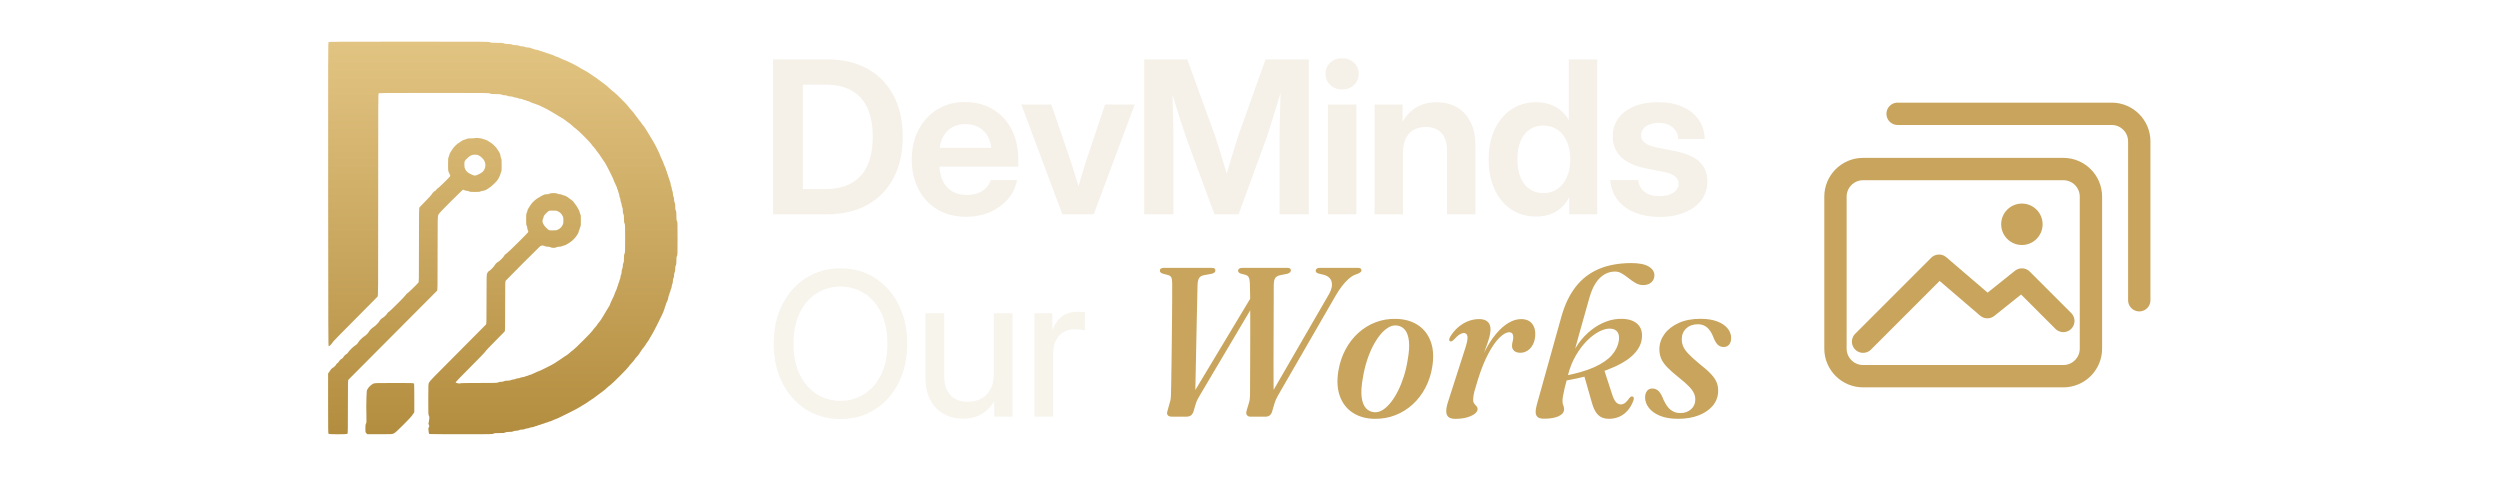
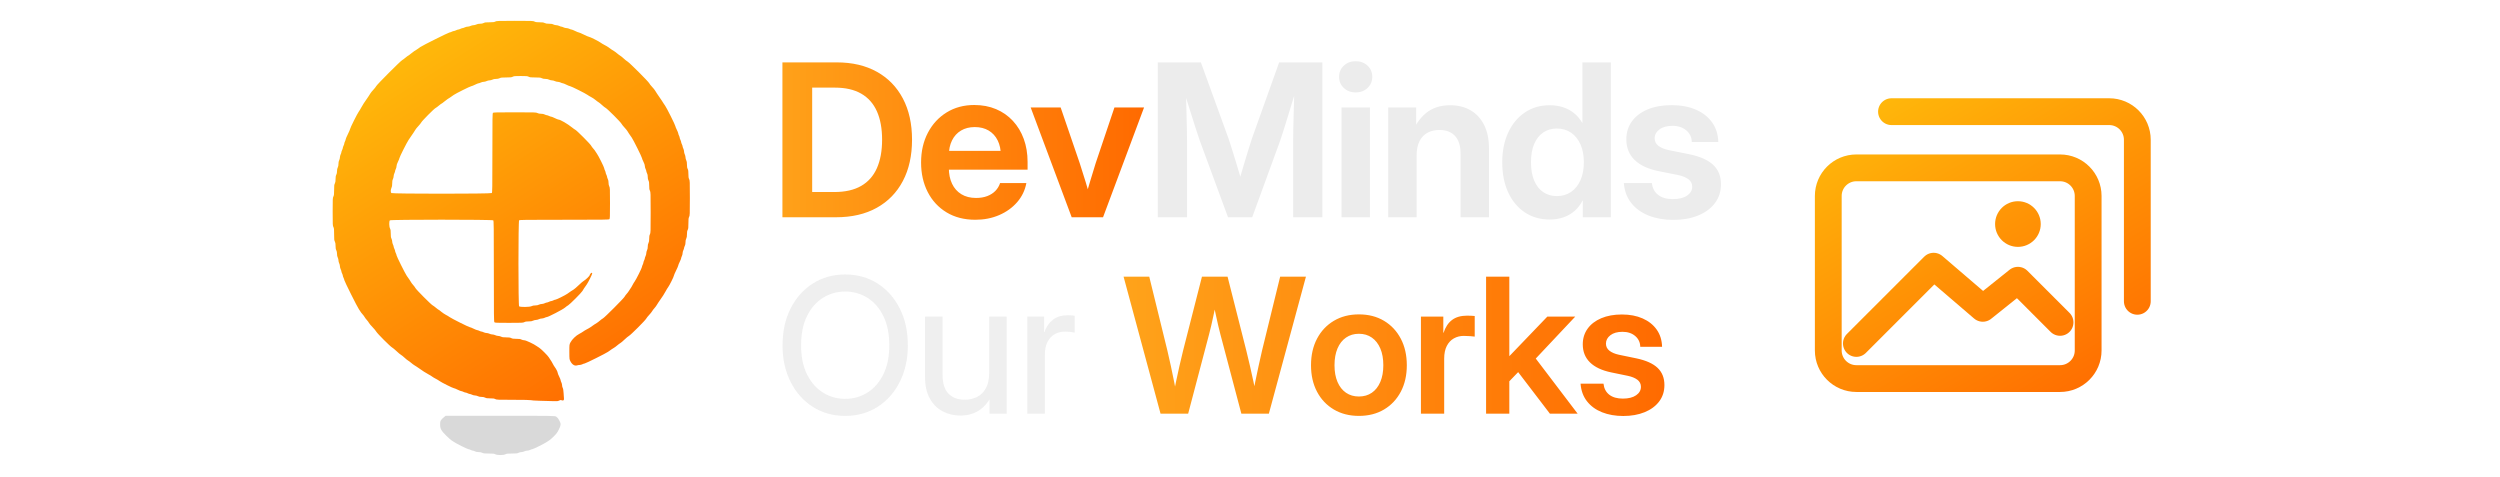
<svg xmlns="http://www.w3.org/2000/svg" viewBox="0 0 168 32" width="168" height="32">
  <defs>
-     <linearGradient id="gm" x1="0" y1="1" x2="0" y2="0">
-       <stop offset="0" stop-color="#E2C482" />
-       <stop offset="1" stop-color="#B38D3F" />
+     <linearGradient id="dG" x1="0.2" y1="1" x2="0.8" y2="0">
+       <stop offset="0" stop-color="#ffbe0b" />
+       <stop offset="1" stop-color="#ff6a00" />
+     </linearGradient>
+     <linearGradient id="dg" gradientUnits="userSpaceOnUse" x1="294.0" y1="0.0" x2="546.3" y2="0.0">
+       <stop offset="0" stop-color="#ffa31a" />
+       <stop offset="1" stop-color="#ff6a00" />
+     </linearGradient>
+     <linearGradient id="wg" gradientUnits="userSpaceOnUse" x1="530.7" y1="0.0" x2="898.7" y2="0.0">
+       <stop offset="0" stop-color="#ffa31a" />
+       <stop offset="1" stop-color="#ff6a00" />
+     </linearGradient>
+     <linearGradient id="nD" gradientUnits="userSpaceOnUse" x1="20" y1="0" x2="80" y2="100">
+       <stop offset="0" stop-color="#ffbe0b" />
+       <stop offset="1" stop-color="#ff6a00" />
    </linearGradient>
  </defs>
-   <g transform="translate(22.048,0.000) scale(0.1)">
-     <g transform="translate(0.00,28.00) scale(0.1957) translate(-60,-64)">
-       <g transform="translate(0,1480) scale(0.1,-0.1)">
-         <path d="M616 14144 c-15 -14 -16 -499 -14 -5227 3 -4922 4 -5212 20 -5215 22 -4 111 85 138 139 13 25 301 320 768 787 411 411 757 760 769 776 23 29 23 29 23 3497 0 3139 1 3469 16 3483 14 14 200 16 1900 16 1865 0 1885 0 1924 -20 34 -18 59 -20 200 -20 141 0 166 -2 200 -20 26 -14 59 -20 100 -20 41 0 74 -6 100 -20 26 -14 59 -20 100 -20 41 0 74 -6 100 -20 22 -11 58 -20 80 -20 22 0 58 -9 80 -20 22 -11 58 -20 80 -20 22 0 58 -9 80 -20 22 -11 49 -20 60 -20 11 0 38 -9 60 -20 22 -11 48 -20 60 -20 11 0 56 -18 100 -40 44 -22 89 -40 100 -40 12 0 38 -9 60 -20 22 -11 48 -20 60 -20 26 0 434 -204 480 -240 19 -15 64 -42 100 -60 36 -18 81 -45 100 -60 19 -15 67 -44 105 -64 82 -42 146 -86 230 -154 33 -27 74 -56 90 -65 17 -8 68 -52 115 -97 47 -45 102 -90 122 -101 49 -25 492 -468 516 -516 11 -21 48 -67 82 -103 34 -36 70 -81 80 -100 10 -19 37 -55 60 -80 23 -25 50 -61 61 -80 11 -19 35 -57 54 -85 19 -27 48 -70 65 -95 17 -25 46 -67 65 -95 47 -67 295 -560 295 -585 0 -11 27 -74 60 -140 33 -66 60 -129 60 -140 0 -12 9 -38 20 -60 11 -22 20 -49 20 -60 0 -11 9 -38 20 -60 11 -22 20 -58 20 -80 0 -22 9 -58 20 -80 11 -22 20 -58 20 -80 0 -22 9 -58 20 -80 11 -22 20 -58 20 -80 0 -22 9 -58 20 -80 15 -30 20 -59 20 -120 0 -61 5 -90 20 -120 17 -33 20 -59 20 -160 0 -101 3 -127 20 -160 19 -38 20 -59 20 -520 0 -461 -1 -482 -20 -520 -17 -33 -20 -59 -20 -160 0 -101 -3 -127 -20 -160 -14 -26 -20 -59 -20 -100 0 -41 -6 -74 -20 -100 -14 -26 -20 -59 -20 -100 0 -41 -6 -74 -20 -100 -11 -22 -20 -58 -20 -80 0 -22 -9 -58 -20 -80 -11 -22 -20 -49 -20 -60 0 -11 -9 -38 -20 -60 -11 -22 -20 -49 -20 -60 0 -11 -9 -38 -20 -60 -11 -22 -20 -48 -20 -60 0 -11 -18 -56 -40 -100 -22 -44 -40 -89 -40 -100 0 -11 -36 -92 -80 -180 -44 -88 -80 -170 -80 -183 0 -13 -15 -44 -34 -68 -18 -24 -48 -74 -66 -109 -18 -36 -45 -81 -60 -100 -15 -19 -42 -64 -60 -100 -18 -36 -45 -81 -60 -100 -15 -19 -34 -48 -43 -65 -8 -16 -34 -50 -57 -75 -23 -25 -50 -61 -60 -80 -10 -19 -46 -64 -80 -100 -34 -36 -71 -82 -81 -103 -25 -48 -627 -650 -677 -676 -20 -11 -66 -47 -102 -81 -36 -34 -81 -70 -100 -81 -19 -10 -57 -35 -85 -54 -27 -19 -70 -48 -95 -65 -25 -17 -67 -46 -95 -65 -27 -19 -63 -42 -80 -51 -16 -9 -46 -29 -65 -44 -46 -36 -534 -280 -560 -280 -11 0 -74 -27 -140 -60 -66 -33 -129 -60 -140 -60 -12 0 -38 -9 -60 -20 -22 -11 -49 -20 -60 -20 -11 0 -38 -9 -60 -20 -22 -11 -58 -20 -80 -20 -22 0 -58 -9 -80 -20 -22 -11 -58 -20 -80 -20 -22 0 -58 -9 -80 -20 -22 -11 -58 -20 -80 -20 -22 0 -58 -9 -80 -20 -30 -15 -59 -20 -120 -20 -61 0 -90 -5 -120 -20 -26 -14 -59 -20 -100 -20 -41 0 -74 -6 -100 -20 -38 -19 -59 -20 -656 -20 -449 0 -626 -3 -650 -12 -25 -9 -42 -9 -71 0 -21 6 -48 14 -60 17 -13 4 -23 13 -23 21 0 8 225 239 500 514 310 310 507 515 520 540 12 24 145 165 328 348 169 169 317 320 330 336 22 29 22 29 22 876 0 847 0 847 23 876 29 37 1119 1129 1170 1172 47 39 106 43 167 12 26 -14 59 -20 100 -20 41 0 74 -6 100 -20 53 -27 147 -27 200 0 26 14 59 20 100 20 41 0 74 6 100 20 22 11 49 20 60 20 26 0 114 44 160 80 19 15 49 34 65 43 41 21 170 149 191 189 9 18 32 53 51 77 18 24 33 55 33 68 0 13 9 41 20 63 11 22 20 49 20 60 0 11 9 38 20 60 18 35 20 59 20 220 0 161 -2 185 -20 220 -11 22 -20 48 -20 60 0 34 -96 212 -140 260 -22 25 -51 63 -63 85 -12 22 -37 49 -55 60 -18 11 -61 43 -95 71 -68 56 -154 104 -187 104 -11 0 -38 9 -60 20 -22 11 -58 20 -80 20 -22 0 -58 9 -80 20 -57 29 -223 29 -280 0 -26 -13 -59 -20 -100 -20 -52 0 -73 -6 -153 -46 -50 -26 -108 -59 -127 -74 -19 -15 -49 -34 -65 -43 -42 -21 -170 -149 -191 -189 -9 -18 -29 -49 -44 -68 -36 -46 -80 -134 -80 -160 0 -11 -9 -38 -20 -60 -18 -35 -20 -59 -20 -220 0 -161 2 -185 20 -220 11 -22 20 -58 20 -80 0 -22 9 -59 21 -81 19 -39 19 -42 3 -67 -32 -49 -705 -712 -742 -731 -43 -22 -63 -43 -86 -89 -22 -42 -150 -169 -196 -192 -47 -24 -97 -75 -121 -122 -24 -46 -159 -181 -198 -198 -18 -7 -36 -29 -54 -66 -27 -54 -27 -54 -27 -898 0 -843 0 -843 -22 -872 -13 -16 -449 -455 -970 -976 -817 -817 -952 -956 -978 -1007 -30 -60 -30 -60 -30 -581 0 -508 0 -522 21 -562 16 -31 19 -52 15 -87 -13 -111 -22 -167 -29 -178 -4 -7 1 -30 13 -53 20 -40 20 -40 -1 -81 -21 -42 -21 -55 -3 -179 3 -25 12 -48 18 -52 6 -4 496 -8 1089 -8 1058 0 1079 0 1117 20 34 18 59 20 200 20 141 0 166 2 200 20 32 16 59 20 140 20 81 0 108 4 140 20 26 14 59 20 100 20 41 0 74 6 100 20 26 14 59 20 100 20 41 0 74 6 100 20 22 11 58 20 80 20 22 0 58 9 80 20 22 11 58 20 80 20 22 0 58 9 80 20 22 11 49 20 60 20 11 0 38 9 60 20 22 11 49 20 60 20 11 0 38 9 60 20 22 11 49 20 60 20 11 0 38 9 60 20 22 11 49 20 60 20 11 0 38 9 60 20 22 11 48 20 60 20 11 0 56 18 100 40 44 22 89 40 100 40 26 0 754 364 800 400 19 15 67 44 105 64 39 20 93 52 120 71 28 19 70 48 95 65 25 17 68 46 95 65 28 19 64 42 80 51 17 10 58 41 93 71 35 29 67 53 72 53 5 0 37 24 72 53 35 30 77 61 93 70 17 8 68 52 115 97 47 45 102 90 122 101 50 26 612 588 637 637 11 21 56 76 101 122 45 46 90 99 100 119 10 20 46 65 80 101 34 36 69 78 77 95 9 16 28 46 43 65 15 19 34 49 43 65 8 17 34 50 57 75 23 25 50 61 61 80 19 34 59 95 118 176 16 22 43 69 61 105 18 35 45 80 60 99 36 46 400 774 400 800 0 12 9 38 20 60 11 22 20 49 20 60 0 11 9 38 20 60 11 22 20 48 20 60 0 11 18 56 40 100 27 54 40 93 40 120 0 23 9 58 20 80 11 22 20 49 20 60 0 11 9 38 20 60 11 22 20 49 20 60 0 11 9 38 20 60 11 22 20 58 20 80 0 22 9 58 20 80 14 26 20 59 20 100 0 41 6 74 20 100 14 26 20 59 20 100 0 41 6 74 20 100 15 30 20 59 20 120 0 61 5 90 20 120 17 33 20 59 20 160 0 101 3 127 20 160 19 38 20 59 20 600 0 541 -1 562 -20 600 -17 34 -20 59 -20 180 0 121 -3 146 -20 180 -16 32 -20 59 -20 140 0 81 -4 108 -20 140 -14 26 -20 59 -20 100 0 41 -6 74 -20 100 -14 26 -20 59 -20 100 0 41 -6 74 -20 100 -11 22 -20 58 -20 80 0 22 -9 58 -20 80 -11 22 -20 58 -20 80 0 22 -9 58 -20 80 -11 22 -20 49 -20 60 0 11 -9 38 -20 60 -11 22 -20 49 -20 60 0 11 -9 38 -20 60 -11 22 -20 49 -20 60 0 11 -9 38 -20 60 -11 22 -20 48 -20 60 0 11 -18 56 -40 100 -22 44 -40 89 -40 100 0 11 -27 74 -60 140 -33 66 -60 129 -60 140 0 26 -204 434 -240 480 -15 19 -42 64 -60 100 -18 36 -45 81 -60 100 -15 19 -42 64 -60 100 -18 36 -45 81 -60 100 -15 19 -34 49 -43 65 -8 17 -34 50 -57 75 -23 25 -50 61 -60 80 -10 19 -37 55 -60 80 -23 25 -50 61 -60 80 -10 19 -37 55 -60 80 -23 25 -50 61 -60 81 -10 20 -55 73 -100 119 -45 46 -90 101 -101 122 -25 49 -467 492 -517 517 -20 11 -84 65 -142 121 -58 56 -118 109 -135 117 -16 9 -58 40 -93 70 -35 29 -67 53 -72 53 -5 0 -37 24 -72 53 -35 30 -76 61 -93 71 -16 9 -52 32 -80 51 -27 19 -70 48 -95 65 -25 17 -67 46 -95 65 -27 19 -99 60 -160 91 -60 31 -126 69 -145 84 -46 36 -454 240 -480 240 -11 0 -74 27 -140 60 -66 33 -129 60 -140 60 -11 0 -56 18 -100 40 -44 22 -89 40 -100 40 -12 0 -38 9 -60 20 -22 11 -49 20 -60 20 -11 0 -38 9 -60 20 -22 11 -49 20 -60 20 -11 0 -38 9 -60 20 -22 11 -49 20 -60 20 -11 0 -38 9 -60 20 -22 11 -58 20 -80 20 -22 0 -58 9 -80 20 -22 11 -49 20 -60 20 -11 0 -38 9 -60 20 -26 14 -59 20 -100 20 -41 0 -74 6 -100 20 -26 14 -59 20 -100 20 -41 0 -74 6 -100 20 -30 15 -59 20 -120 20 -61 0 -90 5 -120 20 -32 16 -59 20 -140 20 -81 0 -108 4 -140 20 -35 18 -59 20 -240 20 -181 0 -205 2 -240 20 -39 20 -59 20 -2784 20 -2482 0 -2746 -2 -2760 -16z m7882 -5813 c73 -37 116 -81 153 -153 26 -52 29 -67 29 -158 0 -91 -3 -106 -29 -158 -37 -72 -80 -116 -153 -153 -54 -27 -64 -29 -182 -29 -124 0 -124 0 -165 34 -163 136 -223 264 -171 366 11 22 20 50 20 63 0 35 56 102 153 185 39 32 39 32 163 32 118 0 128 -2 182 -29z M5660 10850 c-8 -5 -70 -10 -138 -10 -103 0 -129 -3 -162 -20 -22 -11 -49 -20 -60 -20 -26 0 -114 -44 -160 -80 -19 -15 -49 -34 -65 -43 -42 -21 -170 -149 -191 -189 -9 -18 -29 -49 -44 -68 -36 -46 -80 -134 -80 -160 0 -11 -9 -38 -20 -60 -18 -36 -20 -59 -20 -260 0 -220 0 -220 41 -301 39 -79 40 -81 23 -107 -30 -47 -393 -399 -423 -412 -16 -6 -35 -24 -41 -40 -6 -16 -24 -33 -39 -40 -38 -15 -99 -76 -122 -122 -11 -21 -104 -123 -207 -226 -103 -103 -197 -200 -209 -216 -23 -29 -23 -29 -23 -1296 0 -1267 0 -1267 -22 -1296 -47 -60 -349 -352 -377 -364 -17 -7 -35 -25 -42 -43 -17 -40 -557 -580 -597 -596 -17 -7 -36 -25 -43 -42 -15 -38 -113 -135 -159 -159 -47 -24 -97 -75 -121 -122 -24 -47 -151 -173 -199 -198 -48 -25 -136 -112 -160 -160 -24 -48 -112 -135 -160 -160 -48 -25 -175 -151 -199 -198 -24 -47 -75 -98 -122 -122 -48 -25 -222 -199 -238 -238 -7 -17 -25 -35 -41 -42 -36 -15 -105 -84 -120 -120 -6 -15 -24 -33 -40 -40 -36 -15 -105 -84 -120 -120 -6 -15 -24 -34 -40 -40 -16 -6 -34 -25 -40 -41 -15 -36 -74 -94 -126 -123 -21 -12 -48 -36 -59 -54 -11 -18 -37 -55 -58 -84 l-37 -52 0 -1027 c0 -921 2 -1029 16 -1043 23 -24 625 -24 648 0 14 14 16 111 16 923 0 908 0 908 22 937 13 16 696 702 1518 1524 822 822 1505 1508 1518 1524 22 29 22 29 22 1293 0 1264 0 1264 30 1324 25 49 95 124 415 444 212 211 396 392 409 400 23 15 27 15 65 -4 22 -12 59 -21 81 -21 22 0 58 -9 80 -20 34 -18 59 -20 200 -20 141 0 166 2 200 20 22 11 58 20 80 20 44 0 122 35 180 80 19 15 49 34 66 43 17 9 81 66 142 126 99 98 117 121 162 211 27 55 50 109 50 120 0 12 9 38 20 60 18 35 20 59 20 240 0 181 -2 205 -20 240 -11 22 -20 58 -20 80 0 44 -35 122 -80 180 -15 19 -35 50 -44 68 -21 40 -149 168 -191 189 -16 9 -46 28 -65 43 -46 36 -134 80 -160 80 -12 0 -35 8 -53 17 -18 10 -66 21 -107 25 -41 4 -91 10 -110 13 -19 3 -42 1 -50 -5z m118 -599 c75 -38 155 -117 192 -191 43 -85 43 -194 1 -278 -16 -32 -44 -73 -63 -91 -49 -48 -218 -131 -268 -131 -50 0 -219 83 -268 131 -19 18 -47 59 -63 91 -26 52 -29 66 -29 161 0 119 0 120 105 220 91 88 151 116 253 117 72 0 90 -4 140 -29z M2140 2411 c-70 -37 -152 -117 -187 -184 -28 -51 -28 -56 -36 -292 -8 -281 -8 -315 -1 -622 4 -220 4 -235 -16 -272 -17 -34 -20 -59 -20 -167 0 -126 0 -126 34 -160 l34 -34 426 0 c427 0 427 0 486 30 47 24 112 83 329 299 148 148 278 285 287 303 9 18 32 53 51 77 l33 44 0 488 c0 430 -2 489 -16 503 -14 14 -89 16 -682 16 -667 -1 -667 -1 -722 -29z" fill="url(#gm)" />
+   <g transform="translate(22.355,0.000) scale(0.1)">
+     <g transform="translate(0.0,14.0) scale(0.24394) translate(-48,-60)">
+       <g transform="translate(0,1320) scale(0.1,-0.1)">
+         <path d="M4960 12580 c-29 -16 -56 -19 -158 -20 -103 0 -129 -3 -162 -20 -26 -14 -59 -20 -100 -20 -41 0 -74 -6 -100 -20 -22 -11 -58 -20 -80 -20 -22 0 -58 -9 -80 -20 -22 -11 -58 -20 -80 -20 -22 0 -58 -9 -80 -20 -22 -11 -49 -20 -60 -20 -11 0 -38 -9 -60 -20 -22 -11 -49 -20 -60 -20 -11 0 -38 -9 -60 -20 -22 -11 -49 -20 -60 -20 -11 0 -38 -9 -60 -20 -22 -11 -48 -20 -60 -20 -25 0 -747 -360 -804 -401 -77 -56 -141 -99 -171 -115 -16 -10 -58 -41 -93 -71 -35 -29 -67 -53 -72 -53 -5 0 -37 -24 -72 -53 -35 -30 -78 -61 -95 -71 -46 -23 -688 -667 -712 -713 -10 -21 -47 -67 -81 -103 -34 -36 -71 -81 -81 -100 -11 -19 -35 -57 -54 -85 -19 -27 -48 -70 -65 -95 -17 -25 -46 -67 -65 -95 -19 -27 -51 -81 -71 -120 -20 -38 -49 -86 -64 -105 -36 -46 -240 -454 -240 -480 0 -11 -27 -74 -60 -140 -33 -66 -60 -129 -60 -140 0 -12 -9 -38 -20 -60 -11 -22 -20 -49 -20 -60 0 -11 -9 -38 -20 -60 -11 -22 -20 -49 -20 -60 0 -11 -9 -38 -20 -60 -11 -22 -20 -49 -20 -60 0 -11 -9 -38 -20 -60 -11 -22 -20 -58 -20 -80 0 -22 -9 -58 -20 -80 -14 -26 -20 -59 -20 -100 0 -41 -6 -74 -20 -100 -14 -26 -20 -59 -20 -100 0 -41 -6 -74 -20 -100 -15 -30 -20 -59 -20 -120 0 -61 -5 -90 -20 -120 -17 -34 -20 -59 -20 -180 0 -121 -3 -146 -20 -180 -19 -37 -20 -59 -20 -420 0 -361 1 -383 20 -420 18 -34 20 -59 20 -200 0 -141 2 -166 20 -200 15 -30 20 -59 20 -120 0 -61 5 -90 20 -120 14 -26 20 -59 20 -100 0 -41 6 -74 20 -100 11 -22 20 -58 20 -80 0 -22 9 -58 20 -80 11 -22 20 -58 20 -80 0 -22 9 -58 20 -80 11 -22 20 -49 20 -60 0 -11 9 -38 20 -60 11 -22 20 -49 20 -60 0 -11 9 -38 20 -60 11 -22 20 -48 20 -60 0 -26 364 -754 400 -800 15 -19 34 -48 43 -65 8 -16 34 -50 57 -75 23 -25 50 -61 60 -80 10 -19 37 -55 60 -80 23 -25 50 -61 60 -81 10 -20 55 -73 100 -119 45 -46 90 -101 101 -122 25 -49 388 -412 437 -437 20 -11 75 -56 122 -101 47 -45 101 -90 120 -100 19 -10 64 -46 100 -80 36 -34 79 -68 95 -77 17 -9 55 -37 85 -63 30 -26 69 -55 85 -64 17 -9 53 -32 80 -51 28 -19 70 -48 95 -65 25 -17 68 -46 95 -65 28 -19 82 -51 120 -71 39 -20 86 -49 105 -64 19 -15 64 -42 100 -60 36 -18 81 -45 100 -60 46 -36 374 -200 400 -200 11 0 56 -18 100 -40 44 -22 89 -40 100 -40 12 0 38 -9 60 -20 22 -11 49 -20 60 -20 11 0 38 -9 60 -20 22 -11 49 -20 60 -20 11 0 38 -9 60 -20 22 -11 58 -20 80 -20 22 0 58 -9 80 -20 26 -14 59 -20 100 -20 41 0 74 -6 100 -20 32 -16 59 -20 140 -20 81 0 108 -4 140 -20 38 -19 59 -20 500 -20 294 0 468 -4 480 -10 11 -6 115 -13 232 -16 117 -3 279 -8 360 -10 133 -5 151 -3 186 15 34 17 44 18 71 8 44 -16 67 0 63 44 -2 19 -6 86 -10 149 -5 80 -12 125 -24 147 -10 18 -18 50 -18 73 0 22 -9 58 -20 80 -11 22 -20 48 -20 60 0 11 -18 56 -40 100 -22 44 -40 89 -40 100 0 26 -44 114 -80 160 -15 19 -42 64 -60 100 -18 36 -45 81 -60 100 -15 19 -35 50 -44 68 -21 42 -228 247 -270 269 -17 9 -47 28 -66 43 -66 52 -296 160 -340 160 -23 0 -58 9 -80 20 -32 16 -59 20 -140 20 -81 0 -108 4 -140 20 -32 16 -59 20 -140 20 -81 0 -108 4 -140 20 -22 11 -58 20 -80 20 -22 0 -58 9 -80 20 -22 11 -58 20 -80 20 -22 0 -58 9 -80 20 -22 11 -58 20 -80 20 -22 0 -58 9 -80 20 -22 11 -49 20 -60 20 -11 0 -38 9 -60 20 -22 11 -48 20 -60 20 -11 0 -56 18 -100 40 -44 22 -89 40 -100 40 -26 0 -514 244 -560 280 -19 15 -64 42 -100 60 -35 18 -93 57 -128 86 -35 30 -67 54 -72 54 -5 0 -37 24 -72 53 -35 30 -77 61 -95 70 -45 24 -448 428 -472 474 -11 21 -38 58 -61 83 -23 25 -50 61 -61 80 -19 34 -59 95 -118 176 -41 57 -281 539 -281 564 0 12 -9 38 -20 60 -11 22 -20 49 -20 60 0 11 -9 38 -20 60 -11 22 -20 49 -20 60 0 11 -9 38 -20 60 -11 22 -20 58 -20 80 0 22 -9 58 -20 80 -16 32 -20 59 -20 140 0 81 -4 108 -20 140 -26 51 -29 200 -4 224 24 24 2824 24 2848 0 14 -14 16 -155 16 -1404 0 -1249 2 -1390 16 -1404 13 -14 64 -16 400 -16 365 0 387 1 424 20 30 15 59 20 120 20 61 0 90 5 120 20 22 11 58 20 80 20 22 0 58 9 80 20 22 11 58 20 80 20 22 0 58 9 80 20 22 11 48 20 60 20 38 0 442 209 500 260 30 26 69 55 87 63 43 23 367 347 393 394 20 37 58 95 119 180 39 54 151 279 151 304 0 10 -6 19 -14 19 -17 0 -56 -47 -56 -67 0 -21 -112 -128 -157 -152 -21 -10 -85 -65 -143 -121 -58 -56 -121 -110 -140 -121 -34 -19 -94 -59 -176 -118 -56 -40 -299 -161 -324 -161 -12 0 -38 -9 -60 -20 -22 -11 -49 -20 -60 -20 -11 0 -38 -9 -60 -20 -22 -11 -49 -20 -60 -20 -11 0 -38 -9 -60 -20 -22 -11 -58 -20 -80 -20 -22 0 -58 -9 -80 -20 -26 -14 -59 -20 -100 -20 -41 0 -74 -6 -100 -20 -53 -27 -318 -30 -344 -4 -24 24 -24 2344 0 2368 14 14 140 16 1244 16 1104 0 1230 2 1244 16 14 14 16 67 16 440 0 405 -1 427 -20 464 -14 26 -20 59 -20 100 0 41 -6 74 -20 100 -11 22 -20 49 -20 60 0 11 -9 38 -20 60 -11 22 -20 49 -20 60 0 11 -9 38 -20 60 -11 22 -20 48 -20 60 0 26 -164 354 -200 400 -15 19 -34 49 -43 65 -8 17 -34 50 -57 75 -23 25 -50 62 -61 83 -24 46 -387 410 -432 434 -18 9 -59 38 -92 65 -118 97 -327 218 -375 218 -11 0 -56 18 -100 40 -44 22 -89 40 -100 40 -12 0 -38 9 -60 20 -22 11 -49 20 -60 20 -11 0 -38 9 -60 20 -26 14 -59 20 -100 20 -41 0 -74 6 -100 20 -38 19 -59 20 -624 20 -518 0 -586 -2 -600 -16 -14 -14 -16 -128 -16 -1104 0 -976 -2 -1090 -16 -1104 -24 -24 -2744 -24 -2768 0 -22 22 -20 96 4 144 15 30 20 59 20 120 0 61 5 90 20 120 11 22 20 58 20 80 0 22 9 58 20 80 11 22 20 49 20 60 0 11 9 38 20 60 11 22 20 57 20 80 0 27 13 66 40 120 22 44 40 89 40 100 0 25 208 438 255 505 19 28 48 70 65 95 17 25 46 68 65 95 19 28 43 66 54 85 10 19 47 64 81 100 34 36 71 82 82 103 23 45 346 370 391 394 18 9 60 40 95 70 35 29 67 53 72 53 5 0 37 24 72 53 35 30 77 61 93 71 30 16 94 59 171 115 56 40 459 241 484 241 11 0 56 18 100 40 44 22 89 40 100 40 12 0 38 9 60 20 22 11 58 20 80 20 22 0 58 9 80 20 22 11 58 20 80 20 22 0 58 9 80 20 26 14 59 20 100 20 41 0 74 6 100 20 34 17 59 20 180 20 121 0 146 3 180 20 35 18 59 20 220 20 161 0 185 -2 220 -20 34 -17 59 -20 180 -20 121 0 146 -3 180 -20 26 -14 59 -20 100 -20 41 0 74 -6 100 -20 22 -11 58 -20 80 -20 22 0 58 -9 80 -20 22 -11 58 -20 80 -20 22 0 58 -9 80 -20 22 -11 48 -20 60 -20 11 0 56 -18 100 -40 44 -22 89 -40 100 -40 26 0 434 -204 480 -240 19 -15 64 -42 100 -60 36 -18 90 -54 120 -80 30 -26 69 -54 85 -63 17 -9 59 -43 95 -77 36 -34 82 -70 102 -80 49 -26 412 -389 436 -437 11 -21 48 -67 82 -103 34 -36 71 -81 81 -100 19 -34 58 -93 118 -176 41 -57 281 -539 281 -564 0 -11 18 -56 40 -100 27 -54 40 -93 40 -120 0 -23 9 -58 20 -80 11 -22 20 -49 20 -60 0 -11 9 -38 20 -60 14 -26 20 -59 20 -100 0 -41 6 -74 20 -100 16 -32 20 -59 20 -140 0 -81 4 -108 20 -140 19 -38 20 -59 20 -600 0 -541 -1 -562 -20 -600 -15 -30 -20 -59 -20 -120 0 -61 -5 -90 -20 -120 -14 -26 -20 -59 -20 -100 0 -41 -6 -74 -20 -100 -11 -22 -20 -58 -20 -80 0 -22 -9 -58 -20 -80 -11 -22 -20 -49 -20 -60 0 -11 -9 -38 -20 -60 -11 -22 -20 -49 -20 -60 0 -11 -9 -38 -20 -60 -11 -22 -20 -48 -20 -60 0 -26 -164 -354 -200 -400 -15 -19 -42 -64 -60 -100 -18 -36 -45 -81 -60 -100 -15 -19 -34 -48 -43 -65 -8 -16 -34 -50 -57 -75 -23 -25 -50 -62 -61 -83 -24 -46 -547 -570 -592 -593 -18 -9 -57 -38 -87 -64 -30 -26 -68 -55 -85 -64 -30 -16 -93 -59 -171 -115 -22 -16 -69 -43 -105 -61 -35 -18 -80 -45 -99 -60 -19 -15 -67 -43 -105 -63 -90 -45 -203 -154 -245 -237 -30 -59 -30 -59 -30 -262 1 -203 1 -203 33 -263 47 -88 118 -129 182 -106 17 6 48 11 69 11 20 0 54 9 76 20 22 11 48 20 60 20 25 0 587 280 644 321 78 56 141 99 171 115 17 9 55 38 85 64 30 26 69 54 85 63 17 8 68 52 115 97 47 45 102 90 122 101 49 25 452 428 476 476 11 21 48 67 82 103 34 36 70 81 80 100 10 19 37 55 60 80 23 25 50 61 61 80 11 19 35 58 54 85 19 28 48 70 65 95 17 25 46 68 65 95 19 28 51 82 71 120 20 39 49 86 64 105 36 46 160 294 160 320 0 11 27 74 60 140 33 66 60 129 60 140 0 11 18 56 40 100 22 44 40 89 40 100 0 12 9 38 20 60 11 22 20 58 20 80 0 22 9 58 20 80 11 22 20 49 20 60 0 11 9 38 20 60 14 26 20 59 20 100 0 41 6 74 20 100 15 30 20 59 20 120 0 61 5 90 20 120 17 34 20 59 20 180 0 121 3 146 20 180 19 38 20 59 20 520 0 461 -1 482 -20 520 -16 32 -20 59 -20 140 0 81 -4 108 -20 140 -15 30 -20 59 -20 120 0 61 -5 90 -20 120 -11 22 -20 58 -20 80 0 22 -9 58 -20 80 -11 22 -20 58 -20 80 0 22 -9 58 -20 80 -11 22 -20 49 -20 60 0 11 -9 38 -20 60 -11 22 -20 49 -20 60 0 11 -9 38 -20 60 -11 22 -20 49 -20 60 0 11 -9 38 -20 60 -11 22 -20 48 -20 60 0 11 -18 56 -40 100 -22 44 -40 89 -40 100 0 26 -244 514 -280 560 -15 19 -35 49 -44 65 -9 17 -32 53 -51 80 -19 28 -48 70 -65 95 -17 25 -46 68 -65 95 -19 28 -43 66 -54 85 -10 19 -47 64 -81 100 -34 36 -71 82 -81 103 -25 48 -547 570 -597 596 -20 11 -66 47 -102 81 -36 34 -78 68 -95 77 -16 9 -55 37 -85 63 -30 26 -68 55 -85 64 -30 16 -93 59 -171 115 -22 16 -69 43 -105 61 -35 18 -80 45 -99 60 -46 36 -294 160 -320 160 -11 0 -74 27 -140 60 -66 33 -129 60 -140 60 -11 0 -56 18 -100 40 -44 22 -89 40 -100 40 -12 0 -38 9 -60 20 -22 11 -58 20 -80 20 -22 0 -58 9 -80 20 -22 11 -49 20 -60 20 -11 0 -38 9 -60 20 -22 11 -58 20 -80 20 -22 0 -58 9 -80 20 -30 15 -59 20 -120 20 -61 0 -90 5 -120 20 -32 16 -59 20 -140 20 -81 0 -108 4 -140 20 -38 19 -58 20 -542 20 -476 -1 -505 -2 -538 -20z" fill="url(#dG)" />
+       </g>
+       <g transform="translate(0,1320) scale(0.1,-0.1)">
+         <path d="M3551 1686 c-100 -84 -111 -104 -111 -203 0 -120 28 -171 172 -314 61 -60 125 -117 142 -126 17 -9 47 -28 66 -43 46 -36 374 -200 400 -200 12 0 38 -9 60 -20 22 -11 49 -20 60 -20 11 0 38 -9 60 -20 26 -14 59 -20 100 -20 41 0 74 -6 100 -20 34 -17 59 -20 180 -20 121 0 146 -3 180 -20 57 -29 223 -29 280 0 34 17 59 20 180 20 121 0 146 3 180 20 22 11 58 20 80 20 22 0 58 9 80 20 22 11 58 20 80 20 22 0 58 9 80 20 22 11 48 20 60 20 26 0 354 164 400 200 19 15 49 34 66 43 17 9 72 56 122 106 78 77 99 105 142 191 60 120 63 155 20 238 -34 66 -43 77 -88 115 -34 27 -34 27 -1542 27 l-1508 0 -41 -34z" fill="#d9d9d9" />
      </g>
    </g>
-     <path d="M335.007 144.0H308.429V127.04H333.917Q344.831 127.04 351.945 122.945Q359.06 118.85 362.54 110.982Q366.02 103.113 366.02 91.877Q366.02 80.656 362.547 72.845Q359.074 65.034 352.038 60.958Q345.002 56.883 334.309 56.883H307.933V39.923H335.587Q351.153 39.923 362.5 46.234Q373.848 52.545 379.993 64.206Q386.138 75.868 386.138 91.878Q386.138 107.933 379.987 119.617Q373.837 131.301 362.412 137.651Q350.987 144.0 335.007 144.0ZM319.032 39.923V144.0H299.041V39.923ZM428.676 145.676Q417.566 145.676 409.367 140.733Q401.169 135.789 396.693 127.077Q392.217 118.365 392.217 107.196Q392.217 95.918 396.793 87.203Q401.368 78.487 409.43 73.524Q417.493 68.562 427.963 68.562Q436.024 68.562 442.599 71.34Q449.173 74.118 453.92 79.24Q458.666 84.362 461.226 91.373Q463.786 98.384 463.786 106.85V112.019H399.384V99.369H454.416L445.827 102.554Q445.827 96.645 443.688 92.349Q441.549 88.053 437.634 85.722Q433.719 83.391 428.309 83.391Q422.969 83.391 419.057 85.722Q415.146 88.053 413.007 92.349Q410.868 96.645 410.868 102.554V110.884Q410.868 116.895 413.015 121.442Q415.163 125.989 419.265 128.505Q423.367 131.022 429.179 131.022Q433.412 131.022 436.686 129.773Q439.96 128.525 442.155 126.267Q444.35 124.009 445.311 121.016H462.969Q461.603 128.291 456.794 133.838Q451.985 139.386 444.724 142.531Q437.463 145.676 428.676 145.676ZM493.426 144.0 465.87 70.238H486.015L498.829 107.678Q500.918 113.992 502.813 120.307Q504.707 126.621 506.548 132.936H501.987Q503.834 126.621 505.678 120.307Q507.522 113.992 509.541 107.678L522.145 70.238H542.049L514.493 144.0ZM548.415 144.0V39.923H577.379L596.113 91.528Q597.147 94.643 598.561 99.168Q599.976 103.692 601.476 108.638Q602.976 113.583 604.273 118.05Q605.571 122.517 606.363 125.517H601.425Q602.218 122.517 603.496 118.05Q604.774 113.583 606.259 108.638Q607.743 103.692 609.142 99.168Q610.54 94.643 611.536 91.528L629.976 39.923H659.01V144.0H639.385V92.702Q639.385 89.255 639.483 84.596Q639.581 79.937 639.733 74.691Q639.885 69.445 640.021 64.082Q640.157 58.72 640.195 53.865H642.633Q641.013 59.258 639.305 64.858Q637.597 70.458 636.001 75.688Q634.405 80.918 633.022 85.289Q631.639 89.66 630.598 92.702L611.868 144.0H595.62L576.719 92.702Q575.678 89.66 574.244 85.289Q572.811 80.918 571.18 75.688Q569.549 70.458 567.787 64.858Q566.025 59.258 564.296 53.865H567.268Q567.345 58.72 567.462 64.082Q567.579 69.445 567.731 74.691Q567.883 79.937 567.981 84.596Q568.078 89.255 568.078 92.702V144.0ZM671.886 144.0V70.238H690.99V144.0ZM681.406 60.124Q676.608 60.124 673.431 57.11Q670.255 54.097 670.255 49.608Q670.255 45.116 673.431 42.128Q676.608 39.141 681.374 39.141Q686.196 39.141 689.377 42.125Q692.558 45.11 692.558 49.64Q692.558 54.117 689.373 57.12Q686.187 60.124 681.406 60.124ZM722.356 102.656V144.0H703.251V70.238H722.045V89.22H718.566Q722.104 79.388 728.581 74.052Q735.058 68.715 744.889 68.715Q752.709 68.715 758.573 72.089Q764.437 75.463 767.711 81.959Q770.986 88.455 770.986 97.864V144.0H751.881V101.154Q751.881 93.376 748.17 89.354Q744.46 85.333 737.656 85.333Q733.221 85.333 729.763 87.152Q726.306 88.972 724.331 92.8Q722.356 96.628 722.356 102.656ZM811.83 145.523Q802.229 145.523 795.031 140.7Q787.833 135.876 783.867 127.218Q779.901 118.56 779.901 107.056Q779.901 95.702 783.914 87.06Q787.927 78.417 795.109 73.566Q802.292 68.715 811.704 68.715Q816.524 68.715 820.622 70.014Q824.721 71.314 828.016 73.928Q831.311 76.542 833.654 80.569H833.763V39.923H852.867V144.0H834.042V132.698H833.934Q831.72 136.991 828.386 139.847Q825.052 142.704 820.867 144.114Q816.681 145.523 811.83 145.523ZM816.569 129.775Q822.063 129.775 826.149 126.965Q830.235 124.155 832.488 119.039Q834.741 113.922 834.741 107.056Q834.741 100.151 832.488 95.066Q830.235 89.981 826.149 87.172Q822.063 84.362 816.569 84.362Q811.376 84.362 807.457 87.018Q803.539 89.674 801.373 94.721Q799.208 99.767 799.208 107.056Q799.208 114.307 801.373 119.385Q803.539 124.463 807.457 127.119Q811.376 129.775 816.569 129.775ZM894.892 145.771Q885.616 145.771 878.325 142.888Q871.034 140.005 866.628 134.464Q862.223 128.923 861.608 121.016H880.447Q881.013 126.104 884.643 128.952Q888.273 131.801 894.549 131.801Q900.63 131.801 904.091 129.452Q907.552 127.103 907.552 123.44Q907.552 120.317 904.95 118.4Q902.348 116.482 897.735 115.553L884.98 113.011Q874.335 110.849 868.809 105.453Q863.284 100.057 863.284 91.616Q863.284 84.732 867.018 79.563Q870.751 74.394 877.611 71.525Q884.47 68.656 893.778 68.656Q903.033 68.656 909.993 71.68Q916.954 74.705 920.913 80.234Q924.872 85.762 925.081 93.411H907.262Q907.192 88.738 903.607 85.651Q900.022 82.563 894.281 82.563Q888.731 82.563 885.528 84.982Q882.326 87.4 882.326 90.924Q882.326 94.015 884.818 95.967Q887.309 97.92 891.707 98.863L905.341 101.594Q916.43 103.857 921.657 108.788Q926.883 113.72 926.883 121.84Q926.883 129.125 922.804 134.502Q918.725 139.879 911.5 142.825Q904.276 145.771 894.892 145.771Z" fill="#F5F1E8" />
-     <path d="M344.307 281.58Q331.305 281.58 321.166 275.123Q311.028 268.666 305.248 257.258Q299.468 245.85 299.468 231.029Q299.468 216.078 305.248 204.667Q311.028 193.256 321.166 186.802Q331.305 180.348 344.307 180.348Q357.369 180.348 367.475 186.802Q377.581 193.256 383.363 204.667Q389.146 216.078 389.146 231.029Q389.146 245.856 383.363 257.264Q377.581 268.672 367.475 275.126Q357.369 281.58 344.307 281.58ZM344.307 269.385Q352.974 269.385 360.145 264.935Q367.316 260.485 371.597 251.916Q375.877 243.348 375.877 231.029Q375.877 218.645 371.597 210.044Q367.316 201.443 360.145 196.993Q352.974 192.542 344.307 192.542Q335.646 192.542 328.475 196.993Q321.304 201.443 317.021 210.044Q312.737 218.645 312.737 231.029Q312.737 243.348 317.021 251.916Q321.304 260.485 328.475 264.935Q335.646 269.385 344.307 269.385ZM426.801 281.34Q419.759 281.34 413.987 278.256Q408.215 275.171 404.834 269.02Q401.452 262.869 401.452 253.731V210.493H414.004V252.479Q414.004 261.153 418.185 265.574Q422.366 269.994 429.849 269.994Q434.739 269.994 438.708 268.019Q442.677 266.044 445.024 261.791Q447.371 257.538 447.371 250.827V210.493H459.923V280.0H447.64V262.943H450.823Q447.419 272.266 441.33 276.803Q435.242 281.34 426.801 281.34ZM474.679 280.0V210.493H486.68V221.574H486.931Q488.84 216.028 492.975 212.782Q497.11 209.535 503.685 209.535Q505.235 209.535 506.542 209.655Q507.849 209.775 508.59 209.894V221.972Q507.867 221.793 505.902 221.523Q503.938 221.253 501.496 221.253Q497.655 221.253 494.388 223.037Q491.12 224.82 489.175 228.539Q487.23 232.258 487.23 238.069V280.0Z" fill="#F5F1E8" opacity="0.82" />
-     <path d="M621.562 197.574 623.728 201.676 585.945 265.421Q584.807 267.252 584.159 268.61Q583.512 269.967 582.902 271.974L581.507 276.648Q580.943 278.286 579.824 279.143Q578.705 280.0 576.636 280.0H567.102Q565.138 280.0 564.289 279.069Q563.44 278.138 564.026 276.314L565.674 270.374Q566.074 269.14 566.244 267.84Q566.414 266.54 566.412 265.141Q566.478 263.164 566.569 258.207Q566.659 253.25 566.756 246.362Q566.852 239.474 566.947 231.657Q567.043 223.84 567.112 216.057Q567.181 208.274 567.225 201.517Q567.269 194.759 567.228 190.114Q567.226 187.745 566.655 186.483Q566.083 185.221 564.347 184.807L561.159 183.962Q559.995 183.609 559.467 183.124Q558.938 182.638 558.938 181.893Q558.938 180.96 559.645 180.48Q560.352 180.0 561.693 180.0H593.771Q595.183 180.0 595.724 180.458Q596.264 180.917 596.264 181.74Q596.264 182.507 595.678 183.061Q595.093 183.614 593.876 183.948L588.552 184.943Q586.281 185.359 585.347 186.808Q584.414 188.257 584.274 191.293Q584.205 194.345 584.094 199.315Q583.983 204.286 583.839 210.619Q583.695 216.952 583.553 224.118Q583.412 231.283 583.262 238.746Q583.112 246.209 582.964 253.445Q582.816 260.681 582.669 267.093L578.802 268.702ZM663.664 181.986Q663.664 181.088 664.384 180.544Q665.105 180.0 666.393 180.0H692.016Q693.362 180.0 693.891 180.451Q694.421 180.902 694.421 181.724Q694.421 183.021 691.619 184.081L689.845 184.738Q687.874 185.538 685.671 187.512Q683.469 189.486 681.305 192.3Q679.14 195.114 677.169 198.507L638.354 265.731Q637.602 266.971 636.996 268.343Q636.39 269.714 635.752 271.843L634.397 276.505Q633.912 278.283 632.749 279.142Q631.585 280.0 629.964 280.0H619.805Q618.207 280.0 617.428 278.91Q616.65 277.819 617.269 275.881L618.705 271.067Q619.155 269.669 619.351 268.293Q619.547 266.917 619.543 265.533Q619.555 263.067 619.576 257.435Q619.597 251.802 619.632 244.327Q619.666 236.852 619.681 228.687Q619.695 220.521 619.683 212.865Q619.671 205.209 619.618 199.18Q619.564 193.15 619.426 190.105Q619.29 187.614 618.657 186.339Q618.024 185.064 616.207 184.617L613.238 183.829Q612.483 183.55 612.005 183.093Q611.526 182.636 611.526 182.024Q611.526 181.017 612.28 180.508Q613.033 180.0 614.378 180.0H644.688Q645.826 180.0 646.406 180.421Q646.986 180.843 646.986 181.743Q646.986 182.512 646.372 183.044Q645.759 183.576 644.697 183.948L639.528 185Q637.25 185.526 636.371 186.987Q635.493 188.448 635.481 191.748Q635.486 194.269 635.465 199.795Q635.445 205.321 635.42 212.639Q635.395 219.957 635.363 227.977Q635.331 235.998 635.325 243.623Q635.319 251.248 635.353 257.395Q635.388 263.543 635.433 267.038L631.74 268.302L672.645 197.593Q675.25 192.957 674.378 189.43Q673.507 185.902 669.147 184.662L665.419 183.774Q663.664 183.179 663.664 181.986ZM717.769 214.293Q726.35 214.488 732.349 218.441Q738.347 222.393 740.978 229.564Q743.609 236.736 741.981 246.638Q740.75 254.212 737.36 260.629Q733.971 267.045 728.831 271.746Q723.69 276.448 717.17 279.001Q710.65 281.555 703.138 281.44Q694.869 281.326 688.818 277.508Q682.767 273.69 680.032 266.542Q677.297 259.393 678.871 249.412Q680.188 241.486 683.649 234.962Q687.109 228.438 692.295 223.737Q697.481 219.036 703.963 216.557Q710.445 214.079 717.769 214.293ZM703.19 277.033Q706.014 277.205 708.821 275.414Q711.628 273.624 714.238 270.301Q716.847 266.979 719.059 262.527Q721.271 258.076 722.921 252.845Q724.571 247.614 725.452 242.036Q726.895 234.243 726.325 229.196Q725.755 224.15 723.58 221.581Q721.405 219.012 717.95 218.7Q715.095 218.462 712.259 220.211Q709.424 221.96 706.776 225.274Q704.128 228.588 701.869 233.081Q699.609 237.574 697.937 242.913Q696.264 248.252 695.35 253.998Q693.907 261.905 694.55 266.911Q695.193 271.917 697.471 274.351Q699.75 276.786 703.19 277.033ZM753.924 229.34Q753.362 229.06 753.37 228.301Q753.378 227.543 754.009 226.352Q756.197 222.695 759.262 220.021Q762.326 217.348 765.968 215.889Q769.609 214.431 773.455 214.431Q777.252 214.431 779.194 216.189Q781.136 217.948 781.136 221.29Q781.136 224.002 780.146 227.36Q779.157 230.717 777.69 234.593Q776.224 238.469 774.752 242.714Q773.281 246.96 772.319 251.429L771.405 251.217Q773.881 242.819 777.325 236.041Q780.769 229.262 784.808 224.433Q788.847 219.605 793.163 217.018Q797.478 214.431 801.714 214.431Q806.643 214.431 809.08 217.524Q811.516 220.617 811.207 225.457Q810.966 229.088 809.545 231.689Q808.124 234.29 805.952 235.671Q803.781 237.052 801.207 237.052Q798.464 237.052 797.027 235.757Q795.59 234.462 795.59 232.438Q795.59 230.898 796.015 229.481Q796.44 228.064 796.44 226.638Q796.44 225.074 795.794 224.173Q795.147 223.271 793.716 223.271Q790.924 223.271 787.272 226.805Q783.621 230.338 779.795 237.431Q775.969 244.524 772.614 255.257Q771.102 260.04 770.286 263.139Q769.469 266.238 769.469 268.581Q769.469 270.31 770.212 271.251Q770.955 272.193 771.707 272.955Q772.459 273.717 772.459 275.005Q772.459 276.498 770.593 278.011Q768.726 279.524 765.339 280.492Q761.952 281.46 757.395 281.46Q754.247 281.46 752.796 280.126Q751.345 278.793 751.39 276.177Q751.436 273.562 752.714 269.691L764.136 234.126Q766.078 228.21 765.633 225.996Q765.188 223.783 763.281 223.783Q762.026 223.783 760.434 224.736Q758.843 225.688 756.374 228.369Q755.555 229.126 754.999 229.337Q754.443 229.548 753.924 229.34ZM836.276 241.245Q836.957 238.336 837.978 234.485Q839 230.633 840.396 225.64Q841.793 220.648 843.578 214.348Q845.364 208.048 847.538 200.293Q849.3 193.967 851.952 190.039Q854.605 186.112 857.895 184.296Q861.186 182.481 864.797 182.481Q867.25 182.481 869.524 183.854Q871.797 185.226 874.045 187.029Q876.293 188.831 878.677 190.204Q881.062 191.576 883.7 191.576Q887.271 191.576 889.275 189.676Q891.278 187.776 891.278 184.976Q891.278 181.414 887.431 179.102Q883.583 176.79 875.902 176.79Q863.112 176.79 853.788 180.824Q844.464 184.857 838.297 192.846Q832.131 200.836 828.793 212.743L812.309 271.771Q811.436 274.912 811.488 277.056Q811.54 279.2 812.856 280.282Q814.171 281.364 817.014 281.364Q821.255 281.364 824.282 280.588Q827.309 279.812 828.94 278.404Q830.571 276.995 830.571 275.102Q830.571 273.536 830.045 272.391Q829.519 271.245 829.519 269.581Q829.519 268.221 829.802 266.351Q830.086 264.481 830.928 260.955Q831.771 257.429 833.424 251.224Q835.24 244.417 838.558 238.752Q841.876 233.088 845.957 229.002Q850.038 224.917 854.199 222.765Q858.359 220.614 861.864 220.85Q865.066 221.067 866.516 223.2Q867.966 225.333 867.355 229.005Q866.552 234.221 862.606 238.727Q858.659 243.233 850.77 246.78Q842.881 250.326 830.205 252.693L830.288 256.045Q848.033 252.9 859.34 248.621Q870.647 244.343 876.341 239.071Q882.035 233.8 882.788 227.767Q883.628 221.49 880.157 217.994Q876.686 214.498 869.864 214.264Q864.316 214.067 858.918 216.076Q853.519 218.086 848.716 221.891Q843.914 225.695 840.175 230.968Q836.436 236.241 834.243 242.533ZM843.847 251.643 849.228 270.481Q850.793 276.224 853.406 278.794Q856.019 281.364 860.464 281.44Q864.402 281.479 867.638 280.063Q870.874 278.648 873.346 275.817Q875.819 272.986 877.295 268.771Q877.571 267.707 877.353 267.158Q877.136 266.61 876.576 266.462Q876.112 266.3 875.601 266.531Q875.09 266.762 874.433 267.548Q872.988 269.643 871.565 270.739Q870.143 271.836 868.59 271.76Q866.766 271.683 865.393 270.163Q864.019 268.643 862.833 264.912L857.321 247.955ZM908.6 277.586Q913.047 277.586 915.896 275.031Q918.745 272.476 918.762 268.533Q918.778 266.324 917.85 264.268Q916.921 262.212 914.545 259.72Q912.169 257.229 907.793 253.755Q902.886 249.874 899.962 246.86Q897.038 243.845 895.792 240.892Q894.545 237.938 894.628 234.314Q894.762 228.921 898.127 224.365Q901.493 219.81 907.62 217.027Q913.747 214.245 922.181 214.245Q928.978 214.245 933.553 216.024Q938.128 217.802 940.47 220.7Q942.812 223.598 942.845 226.955Q942.897 229.888 941.527 231.539Q940.157 233.19 937.874 233.19Q935.502 233.19 933.803 231.592Q932.105 229.993 930.605 225.857Q928.919 221.814 926.446 219.854Q923.974 217.893 920.552 217.893Q915.693 217.893 912.683 220.698Q909.674 223.502 909.657 227.988Q909.64 230.381 910.552 232.637Q911.464 234.893 914.032 237.654Q916.6 240.414 921.519 244.469Q926.538 248.395 929.331 251.387Q932.124 254.379 933.195 257.174Q934.266 259.969 934.1 263.376Q933.866 268.631 930.441 272.704Q927.016 276.776 921.049 279.108Q915.081 281.44 907.116 281.44Q899.909 281.44 894.964 279.379Q890.019 277.317 887.517 274.015Q885.014 270.714 885.014 267.069Q885.052 264.402 886.303 262.743Q887.555 261.083 889.814 261.083Q892.407 261.083 894.158 262.862Q895.909 264.641 897.407 268.664Q899.678 273.571 902.407 275.579Q905.136 277.586 908.6 277.586Z" fill="#C8A45C" />
-     <g transform="translate(999.03,44.00) scale(2.32)" fill="none" stroke="#C8A45C" stroke-width="6.47" stroke-linecap="round" stroke-linejoin="round">
-       <path d="M24 14 H86 A8 8 0 0 1 94 22 V68" />
-       <rect x="6" y="30" width="74" height="60" rx="8" />
-       <path d="M14 80 L36 58 L50 70 L60 62 L72 74" />
+     <path d="M338.207 146.0H311.628V129.04H337.117Q348.031 129.04 355.145 124.945Q362.259 120.85 365.74 112.982Q369.22 105.113 369.22 93.877Q369.22 82.656 365.747 74.845Q362.273 67.034 355.237 62.958Q348.201 58.883 337.508 58.883H311.133V41.923H338.786Q354.352 41.923 365.7 48.234Q377.047 54.545 383.192 66.206Q389.337 77.868 389.337 93.878Q389.337 109.933 383.187 121.617Q377.036 133.301 365.611 139.651Q354.186 146.0 338.207 146.0ZM322.232 41.923V146.0H302.24V41.923ZM431.875 147.676Q420.766 147.676 412.567 142.733Q404.368 137.789 399.892 129.077Q395.417 120.365 395.417 109.196Q395.417 97.918 399.992 89.203Q404.567 80.487 412.63 75.524Q420.692 70.562 431.163 70.562Q439.224 70.562 445.798 73.34Q452.373 76.118 457.119 81.24Q461.866 86.362 464.426 93.373Q466.986 100.384 466.986 108.85V114.019H402.583V101.369H457.615L449.027 104.554Q449.027 98.645 446.888 94.349Q444.749 90.053 440.834 87.722Q436.918 85.391 431.509 85.391Q426.169 85.391 422.257 87.722Q418.345 90.053 416.206 94.349Q414.067 98.645 414.067 104.554V112.884Q414.067 118.895 416.215 123.442Q418.363 127.989 422.465 130.505Q426.567 133.022 432.378 133.022Q436.611 133.022 439.885 131.773Q443.16 130.525 445.355 128.267Q447.55 126.009 448.51 123.016H466.168Q464.803 130.291 459.994 135.838Q455.184 141.386 447.923 144.531Q440.662 147.676 431.875 147.676ZM496.626 146.0 469.07 72.238H489.215L502.029 109.678Q504.117 115.992 506.012 122.307Q507.907 128.621 509.747 134.936H505.186Q507.034 128.621 508.878 122.307Q510.722 115.992 512.74 109.678L525.345 72.238H545.249L517.693 146.0Z" fill="url(#dg)" />
+     <path d="M554.476 146.0V41.923H583.44L602.173 93.528Q603.207 96.643 604.622 101.168Q606.036 105.692 607.536 110.638Q609.036 115.583 610.334 120.05Q611.631 124.517 612.424 127.517H607.485Q608.278 124.517 609.557 120.05Q610.835 115.583 612.319 110.638Q613.803 105.692 615.202 101.168Q616.601 96.643 617.596 93.528L636.037 41.923H665.07V146.0H645.446V94.702Q645.446 91.255 645.543 86.596Q645.641 81.937 645.793 76.691Q645.945 71.445 646.081 66.082Q646.217 60.72 646.256 55.865H648.694Q647.073 61.258 645.365 66.858Q643.657 72.458 642.061 77.688Q640.465 82.918 639.082 87.289Q637.699 91.66 636.658 94.702L617.928 146.0H601.681L582.779 94.702Q581.739 91.66 580.305 87.289Q578.871 82.918 577.24 77.688Q575.609 72.458 573.847 66.858Q572.085 61.258 570.357 55.865H573.329Q573.406 60.72 573.523 66.082Q573.64 71.445 573.791 76.691Q573.943 81.937 574.041 86.596Q574.139 91.255 574.139 94.702V146.0ZM677.946 146.0V72.238H697.051V146.0ZM687.467 62.124Q682.668 62.124 679.492 59.11Q676.315 56.097 676.315 51.608Q676.315 47.116 679.492 44.128Q682.668 41.141 687.434 41.141Q692.257 41.141 695.438 44.125Q698.619 47.11 698.619 51.64Q698.619 56.117 695.433 59.12Q692.248 62.124 687.467 62.124ZM728.416 104.656V146.0H709.312V72.238H728.105V91.22H724.627Q728.165 81.388 734.642 76.052Q741.119 70.715 750.95 70.715Q758.77 70.715 764.634 74.089Q770.498 77.463 773.772 83.959Q777.046 90.455 777.046 99.864V146.0H757.942V103.154Q757.942 95.376 754.231 91.354Q750.52 87.333 743.717 87.333Q739.281 87.333 735.824 89.152Q732.366 90.972 730.391 94.8Q728.416 98.628 728.416 104.656ZM817.89 147.523Q808.289 147.523 801.091 142.7Q793.893 137.876 789.927 129.218Q785.962 120.56 785.962 109.056Q785.962 97.702 789.975 89.06Q793.987 80.417 801.17 75.566Q808.352 70.715 817.764 70.715Q822.584 70.715 826.683 72.014Q830.781 73.314 834.076 75.928Q837.371 78.542 839.715 82.569H839.823V41.923H858.928V146.0H840.103V134.698H839.994Q837.78 138.991 834.447 141.847Q831.113 144.704 826.927 146.114Q822.741 147.523 817.89 147.523ZM822.63 131.775Q828.123 131.775 832.21 128.965Q836.296 126.155 838.548 121.039Q840.801 115.922 840.801 109.056Q840.801 102.151 838.548 97.066Q836.296 91.981 832.21 89.172Q828.123 86.362 822.63 86.362Q817.436 86.362 813.518 89.018Q809.599 91.674 807.434 96.721Q805.268 101.767 805.268 109.056Q805.268 116.307 807.434 121.385Q809.599 126.463 813.518 129.119Q817.436 131.775 822.63 131.775ZM900.952 147.771Q891.676 147.771 884.385 144.888Q877.095 142.005 872.689 136.464Q868.283 130.923 867.668 123.016H886.507Q887.073 128.104 890.704 130.952Q894.334 133.801 900.61 133.801Q906.69 133.801 910.151 131.452Q913.613 129.103 913.613 125.44Q913.613 122.317 911.011 120.4Q908.409 118.482 903.795 117.553L891.04 115.011Q880.395 112.849 874.87 107.453Q869.345 102.057 869.345 93.616Q869.345 86.732 873.078 81.563Q876.812 76.394 883.671 73.525Q890.531 70.656 899.838 70.656Q909.093 70.656 916.054 73.68Q923.015 76.705 926.973 82.234Q930.932 87.762 931.142 95.411H913.323Q913.253 90.738 909.668 87.651Q906.083 84.563 900.341 84.563Q894.791 84.563 891.589 86.982Q888.386 89.4 888.386 92.924Q888.386 96.015 890.878 97.967Q893.37 99.92 897.767 100.863L911.402 103.594Q922.491 105.857 927.717 110.788Q932.944 115.72 932.944 123.84Q932.944 131.125 928.865 136.502Q924.785 141.879 917.561 144.825Q910.337 147.771 900.952 147.771Z" fill="#ececec" />
+     <path d="M344.417 279.483Q332.211 279.483 322.693 273.421Q313.175 267.36 307.749 256.65Q302.323 245.94 302.323 232.028Q302.323 217.991 307.749 207.279Q313.175 196.567 322.693 190.508Q332.211 184.449 344.417 184.449Q356.679 184.449 366.166 190.508Q375.653 196.567 381.082 207.279Q386.511 217.991 386.511 232.028Q386.511 245.946 381.082 256.656Q375.653 267.365 366.166 273.424Q356.679 279.483 344.417 279.483ZM344.417 268.035Q352.553 268.035 359.285 263.857Q366.017 259.679 370.036 251.636Q374.054 243.592 374.054 232.028Q374.054 220.402 370.036 212.327Q366.017 204.252 359.285 200.075Q352.553 195.897 344.417 195.897Q336.286 195.897 329.554 200.075Q322.822 204.252 318.801 212.327Q314.78 220.402 314.78 232.028Q314.78 243.592 318.801 251.636Q322.822 259.679 329.554 263.857Q336.286 268.035 344.417 268.035ZM421.86 279.258Q415.249 279.258 409.831 276.363Q404.412 273.467 401.238 267.692Q398.063 261.918 398.063 253.339V212.749H409.846V252.164Q409.846 260.307 413.771 264.457Q417.697 268.607 424.721 268.607Q429.312 268.607 433.038 266.753Q436.764 264.898 438.968 260.906Q441.171 256.913 441.171 250.613V212.749H452.954V278.0H441.424V261.987H444.412Q441.215 270.739 435.5 274.999Q429.784 279.258 421.86 279.258ZM466.807 278.0V212.749H478.073V223.151H478.309Q480.101 217.945 483.983 214.897Q487.864 211.849 494.037 211.849Q495.492 211.849 496.719 211.962Q497.946 212.074 498.642 212.187V223.525Q497.963 223.356 496.118 223.103Q494.274 222.85 491.982 222.85Q488.376 222.85 485.309 224.524Q482.241 226.198 480.415 229.689Q478.59 233.181 478.59 238.637V278.0Z" fill="#ececec" opacity="0.85" />
+     <path d="M556.339 278.0 531.496 185.932H548.748L560.926 235.567Q562.189 240.839 563.306 246.122Q564.423 251.405 565.49 256.677Q566.556 261.949 567.51 267.244H564.545Q565.605 261.949 566.705 256.677Q567.805 251.405 568.997 246.122Q570.19 240.839 571.497 235.567L584.162 185.932H601.374L613.96 235.567Q615.267 240.839 616.48 246.122Q617.692 251.405 618.812 256.677Q619.931 261.949 620.992 267.244H617.885Q618.901 261.949 619.956 256.677Q621.011 251.405 622.179 246.122Q623.347 240.839 624.548 235.567L636.709 185.932H654.04L629.118 278.0H610.648L596.567 224.731Q595.077 218.997 593.686 212.462Q592.296 205.927 590.62 198.235H594.837Q593.161 205.927 591.802 212.462Q590.442 218.997 588.93 224.731L574.888 278.0ZM689.639 279.483Q680.061 279.483 672.8 275.193Q665.538 270.904 661.493 263.242Q657.448 255.58 657.448 245.454Q657.448 235.288 661.493 227.597Q665.538 219.907 672.8 215.586Q680.061 211.266 689.639 211.266Q699.278 211.266 706.509 215.586Q713.74 219.907 717.784 227.597Q721.829 235.288 721.829 245.454Q721.829 255.58 717.784 263.242Q713.74 270.904 706.509 275.193Q699.278 279.483 689.639 279.483ZM689.639 266.453Q694.661 266.453 698.336 263.914Q702.012 261.376 704.026 256.646Q706.041 251.917 706.041 245.454Q706.041 238.889 704.026 234.171Q702.012 229.452 698.336 226.874Q694.661 224.296 689.639 224.296Q684.678 224.296 680.972 226.854Q677.266 229.413 675.251 234.151Q673.237 238.889 673.237 245.454Q673.237 251.956 675.251 256.666Q677.266 261.376 680.952 263.914Q684.639 266.453 689.639 266.453ZM731.318 278.0V212.749H746.355V223.585H746.558Q748.35 217.962 752.198 215.039Q756.046 212.116 762.386 212.116Q763.941 212.116 765.235 212.195Q766.529 212.274 767.458 212.353V226.194Q766.595 226.076 764.501 225.898Q762.406 225.72 760.097 225.72Q756.425 225.72 753.424 227.411Q750.423 229.101 748.681 232.501Q746.938 235.901 746.938 241.039V278.0ZM789.349 257.634V239.186H790.886L816.265 212.749H835.02L804.727 244.934H801.603ZM775.098 278.0V185.932H790.718V278.0ZM817.991 278.0 795.38 248.395 805.864 237.5 836.631 278.0ZM867.309 279.55Q859.348 279.55 853.052 277.052Q846.755 274.555 842.933 269.7Q839.111 264.846 838.589 257.829H853.997Q854.509 262.592 857.857 265.225Q861.204 267.859 867.018 267.859Q872.68 267.859 875.914 265.628Q879.149 263.398 879.149 259.94Q879.149 256.989 876.763 255.187Q874.378 253.385 870.236 252.53L859.109 250.236Q849.758 248.274 844.915 243.528Q840.072 238.783 840.072 231.387Q840.072 225.404 843.314 220.887Q846.555 216.37 852.478 213.851Q858.402 211.333 866.385 211.333Q874.294 211.333 880.301 213.986Q886.309 216.639 889.747 221.491Q893.185 226.343 893.37 233.053H878.709Q878.647 228.708 875.356 225.844Q872.065 222.979 866.741 222.979Q861.615 222.979 858.631 225.271Q855.648 227.564 855.648 230.898Q855.648 233.827 857.955 235.66Q860.263 237.492 864.314 238.382L876.064 240.809Q885.79 242.856 890.366 247.23Q894.942 251.603 894.942 258.758Q894.942 265.125 891.4 269.795Q887.858 274.466 881.615 277.008Q875.372 279.55 867.309 279.55Z" fill="url(#wg)" />
+     <g transform="translate(990.89,42.00) scale(2.36)">
+       <g fill="none" stroke="url(#nD)" stroke-width="7.63" stroke-linecap="round" stroke-linejoin="round">
+         <path d="M24 14 H86 A8 8 0 0 1 94 22 V68" />
+         <rect x="6" y="30" width="74" height="60" rx="8" />
+         <path d="M14 80 L36 58 L50 70 L60 62 L72 74" />
+       </g>
+       <circle cx="60" cy="46" r="6.5" fill="url(#nD)" />
    </g>
-     <circle cx="1138.23" cy="150.72" r="13.92" fill="#C8A45C" />
  </g>
</svg>
